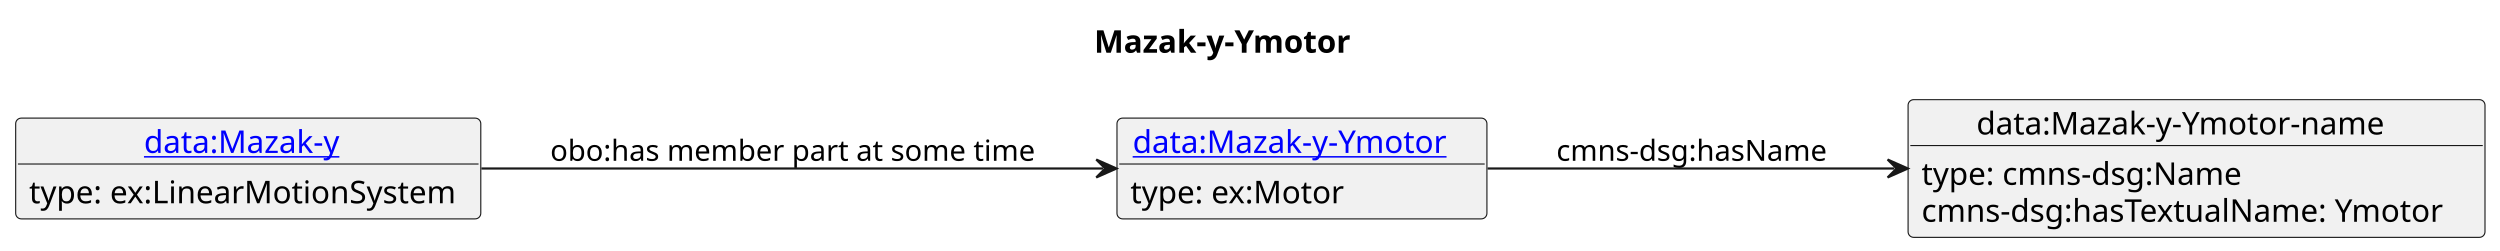
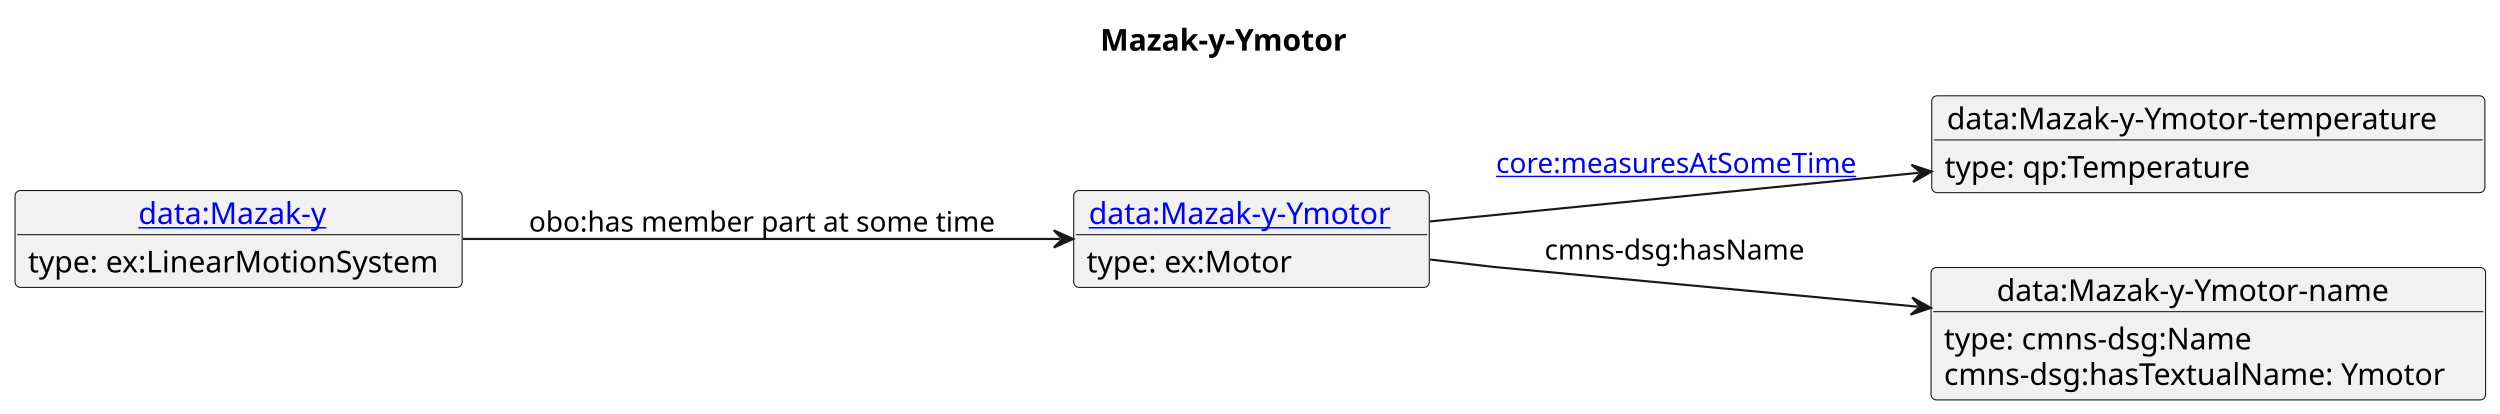
- <svg xmlns="http://www.w3.org/2000/svg" xmlns:xlink="http://www.w3.org/1999/xlink" contentStyleType="text/css" data-diagram-type="CLASS" height="112px" preserveAspectRatio="none" style="width:1116px;height:112px;background:#FFFFFF;" version="1.1" viewBox="0 0 1116 112" width="1116px" zoomAndPan="magnify">
+ <svg xmlns="http://www.w3.org/2000/svg" xmlns:xlink="http://www.w3.org/1999/xlink" contentStyleType="text/css" data-diagram-type="CLASS" height="192px" preserveAspectRatio="none" style="width:1161px;height:192px;background:#FFFFFF;" version="1.1" viewBox="0 0 1161 192" width="1161px" zoomAndPan="magnify">
  <defs />
  <g>
-     <text fill="#000000" font-family="sans-serif" font-size="14" font-weight="bold" lengthAdjust="spacing" textLength="125.453" x="488.425" y="23.535">Mazak-y-Ymotor</text>
+     <text fill="#000000" font-family="sans-serif" font-size="14" font-weight="bold" lengthAdjust="spacing" textLength="125.453" x="510.925" y="23.535">Mazak-y-Ymotor</text>
    <g class="entity" data-entity="o1" data-source-line="4" data-uid="ent0002" id="entity_o1">
-       <rect fill="#F1F1F1" height="44.977" rx="2.5" ry="2.5" style="stroke:#181818;stroke-width:0.5;" width="165.143" x="498.62" y="52.728" />
+       <rect fill="#F1F1F1" height="44.977" rx="2.5" ry="2.5" style="stroke:#181818;stroke-width:0.5;" width="165.143" x="498.62" y="88.488" />
      <a href="./Mazak-y-Ymotor.html" target="_top" title="./Mazak-y-Ymotor.html" xlink:actuate="onRequest" xlink:href="./Mazak-y-Ymotor.html" xlink:show="new" xlink:title="./Mazak-y-Ymotor.html" xlink:type="simple">
-         <text fill="#0000FF" font-family="sans-serif" font-size="14" lengthAdjust="spacing" text-decoration="underline" textLength="151.143" x="505.62" y="68.263">data:Mazak-y-Ymotor</text>
+         <text fill="#0000FF" font-family="sans-serif" font-size="14" lengthAdjust="spacing" text-decoration="underline" textLength="151.143" x="505.62" y="104.023">data:Mazak-y-Ymotor</text>
      </a>
-       <line style="stroke:#181818;stroke-width:0.5;" x1="499.62" x2="662.763" y1="73.217" y2="73.217" />
-       <text fill="#000000" font-family="sans-serif" font-size="14" lengthAdjust="spacing" textLength="99.06" x="504.62" y="90.752">type: ex:Motor</text>
+       <line style="stroke:#181818;stroke-width:0.5;" x1="499.62" x2="662.763" y1="108.977" y2="108.977" />
+       <text fill="#000000" font-family="sans-serif" font-size="14" lengthAdjust="spacing" textLength="99.06" x="504.62" y="126.512">type: ex:Motor</text>
    </g>
    <g class="entity" data-entity="o2" data-source-line="7" data-uid="ent0003" id="entity_o2">
-       <rect fill="#F1F1F1" height="61.465" rx="2.5" ry="2.5" style="stroke:#181818;stroke-width:0.5;" width="257.533" x="851.77" y="44.488" />
-       <text fill="#000000" font-family="sans-serif" font-size="14" lengthAdjust="spacing" textLength="196.533" x="882.27" y="60.023">data:Mazak-y-Ymotor-name</text>
-       <line style="stroke:#181818;stroke-width:0.5;" x1="852.77" x2="1108.303" y1="64.977" y2="64.977" />
-       <text fill="#000000" font-family="sans-serif" font-size="14" lengthAdjust="spacing" textLength="150.24" x="857.77" y="82.512">type: cmns-dsg:Name</text>
-       <text fill="#000000" font-family="sans-serif" font-size="14" lengthAdjust="spacing" textLength="245.533" x="857.77" y="99">cmns-dsg:hasTextualName: Ymotor</text>
+       <rect fill="#F1F1F1" height="44.977" rx="2.5" ry="2.5" style="stroke:#181818;stroke-width:0.5;" width="256.874" x="897.1" y="44.488" />
+       <text fill="#000000" font-family="sans-serif" font-size="14" lengthAdjust="spacing" textLength="242.874" x="904.1" y="60.023">data:Mazak-y-Ymotor-temperature</text>
+       <line style="stroke:#181818;stroke-width:0.5;" x1="898.1" x2="1152.974" y1="64.977" y2="64.977" />
+       <text fill="#000000" font-family="sans-serif" font-size="14" lengthAdjust="spacing" textLength="147.321" x="903.1" y="82.512">type: qp:Temperature</text>
    </g>
    <g class="entity" data-entity="o3" data-source-line="10" data-uid="ent0004" id="entity_o3">
-       <rect fill="#F1F1F1" height="44.977" rx="2.5" ry="2.5" style="stroke:#181818;stroke-width:0.5;" width="207.624" x="7" y="52.728" />
+       <rect fill="#F1F1F1" height="61.465" rx="2.5" ry="2.5" style="stroke:#181818;stroke-width:0.5;" width="257.533" x="896.77" y="124.248" />
+       <text fill="#000000" font-family="sans-serif" font-size="14" lengthAdjust="spacing" textLength="196.533" x="927.27" y="139.783">data:Mazak-y-Ymotor-name</text>
+       <line style="stroke:#181818;stroke-width:0.5;" x1="897.77" x2="1153.303" y1="144.737" y2="144.737" />
+       <text fill="#000000" font-family="sans-serif" font-size="14" lengthAdjust="spacing" textLength="150.24" x="902.77" y="162.272">type: cmns-dsg:Name</text>
+       <text fill="#000000" font-family="sans-serif" font-size="14" lengthAdjust="spacing" textLength="245.533" x="902.77" y="178.76">cmns-dsg:hasTextualName: Ymotor</text>
+     </g>
+     <g class="entity" data-entity="o4" data-source-line="13" data-uid="ent0005" id="entity_o4">
+       <rect fill="#F1F1F1" height="44.977" rx="2.5" ry="2.5" style="stroke:#181818;stroke-width:0.5;" width="207.624" x="7" y="88.488" />
      <a href="./Mazak-y.html" target="_top" title="./Mazak-y.html" xlink:actuate="onRequest" xlink:href="./Mazak-y.html" xlink:show="new" xlink:title="./Mazak-y.html" xlink:type="simple">
-         <text fill="#0000FF" font-family="sans-serif" font-size="14" lengthAdjust="spacing" text-decoration="underline" textLength="93.085" x="64.269" y="68.263">data:Mazak-y</text>
+         <text fill="#0000FF" font-family="sans-serif" font-size="14" lengthAdjust="spacing" text-decoration="underline" textLength="93.085" x="64.269" y="104.023">data:Mazak-y</text>
      </a>
-       <line style="stroke:#181818;stroke-width:0.5;" x1="8" x2="213.624" y1="73.217" y2="73.217" />
-       <text fill="#000000" font-family="sans-serif" font-size="14" lengthAdjust="spacing" textLength="195.624" x="13" y="90.752">type: ex:LinearMotionSystem</text>
+       <line style="stroke:#181818;stroke-width:0.5;" x1="8" x2="213.624" y1="108.977" y2="108.977" />
+       <text fill="#000000" font-family="sans-serif" font-size="14" lengthAdjust="spacing" textLength="195.624" x="13" y="126.512">type: ex:LinearMotionSystem</text>
    </g>
-     <g class="link" data-entity-1="o1" data-entity-2="o2" data-source-line="13" data-uid="lnk5" id="link_o1_o2">
-       <path codeLine="13" d="M664.04,75.218 C718.11,75.218 784.08,75.218 845.63,75.218" fill="none" id="o1-to-o2" style="stroke:#181818;stroke-width:1;" />
-       <polygon fill="#181818" points="851.63,75.218,842.63,71.218,846.63,75.218,842.63,79.218,851.63,75.218" style="stroke:#181818;stroke-width:1;" />
-       <text fill="#000000" font-family="sans-serif" font-size="13" lengthAdjust="spacing" textLength="126.077" x="694.77" y="71.787">cmns-dsg:hasName</text>
+     <g class="link" data-entity-1="o1" data-entity-2="o2" data-source-line="16" data-uid="lnk6" id="link_o1_o2">
+       <path codeLine="16" d="M664.1,102.828 C729.41,96.328 816.059,87.712 891.049,80.252" fill="none" id="o1-to-o2" style="stroke:#181818;stroke-width:1;" />
+       <polygon fill="#181818" points="897.02,79.658,887.668,76.569,892.045,80.153,888.46,84.53,897.02,79.658" style="stroke:#181818;stroke-width:1;" />
+       <a href="https://spec.industrialontologies.org/ontology/core/Core/measuresAtSomeTime" target="_top" title="https://spec.industrialontologies.org/ontology/core/Core/measuresAtSomeTime" xlink:actuate="onRequest" xlink:href="https://spec.industrialontologies.org/ontology/core/Core/measuresAtSomeTime" xlink:show="new" xlink:title="https://spec.industrialontologies.org/ontology/core/Core/measuresAtSomeTime" xlink:type="simple">
+         <text fill="#0000FF" font-family="sans-serif" font-size="13" lengthAdjust="spacing" text-decoration="underline" textLength="171.317" x="694.77" y="80.307">core:measuresAtSomeTime</text>
+       </a>
    </g>
-     <g class="link" data-entity-1="o3" data-entity-2="o1" data-source-line="15" data-uid="lnk6" id="link_o3_o1">
-       <path codeLine="15" d="M214.89,75.218 C300.14,75.218 413.58,75.218 492.37,75.218" fill="none" id="o3-to-o1" style="stroke:#181818;stroke-width:1;" />
-       <polygon fill="#181818" points="498.37,75.218,489.37,71.218,493.37,75.218,489.37,79.218,498.37,75.218" style="stroke:#181818;stroke-width:1;" />
-       <text fill="#000000" font-family="sans-serif" font-size="13" lengthAdjust="spacing" textLength="222.542" x="245.62" y="71.787">obo:has member part at some time</text>
+     <g class="link" data-entity-1="o1" data-entity-2="o3" data-source-line="17" data-uid="lnk7" id="link_o1_o3">
+       <path codeLine="17" d="M664.16,120.528 C681.03,122.488 693.77,123.978 693.77,123.978 C693.77,123.978 797.596,133.709 890.676,142.429" fill="none" id="o1-to-o3" style="stroke:#181818;stroke-width:1;" />
+       <polygon fill="#181818" points="896.65,142.988,888.062,138.166,891.672,142.522,887.316,146.131,896.65,142.988" style="stroke:#181818;stroke-width:1;" />
+       <text fill="#000000" font-family="sans-serif" font-size="13" lengthAdjust="spacing" textLength="126.077" x="717.27" y="120.547">cmns-dsg:hasName</text>
+     </g>
+     <g class="link" data-entity-1="o4" data-entity-2="o1" data-source-line="19" data-uid="lnk8" id="link_o4_o1">
+       <path codeLine="19" d="M214.89,110.978 C300.14,110.978 413.58,110.978 492.37,110.978" fill="none" id="o4-to-o1" style="stroke:#181818;stroke-width:1;" />
+       <polygon fill="#181818" points="498.37,110.978,489.37,106.978,493.37,110.978,489.37,114.978,498.37,110.978" style="stroke:#181818;stroke-width:1;" />
+       <text fill="#000000" font-family="sans-serif" font-size="13" lengthAdjust="spacing" textLength="222.542" x="245.62" y="107.547">obo:has member part at some time</text>
    </g>
  </g>
</svg>
